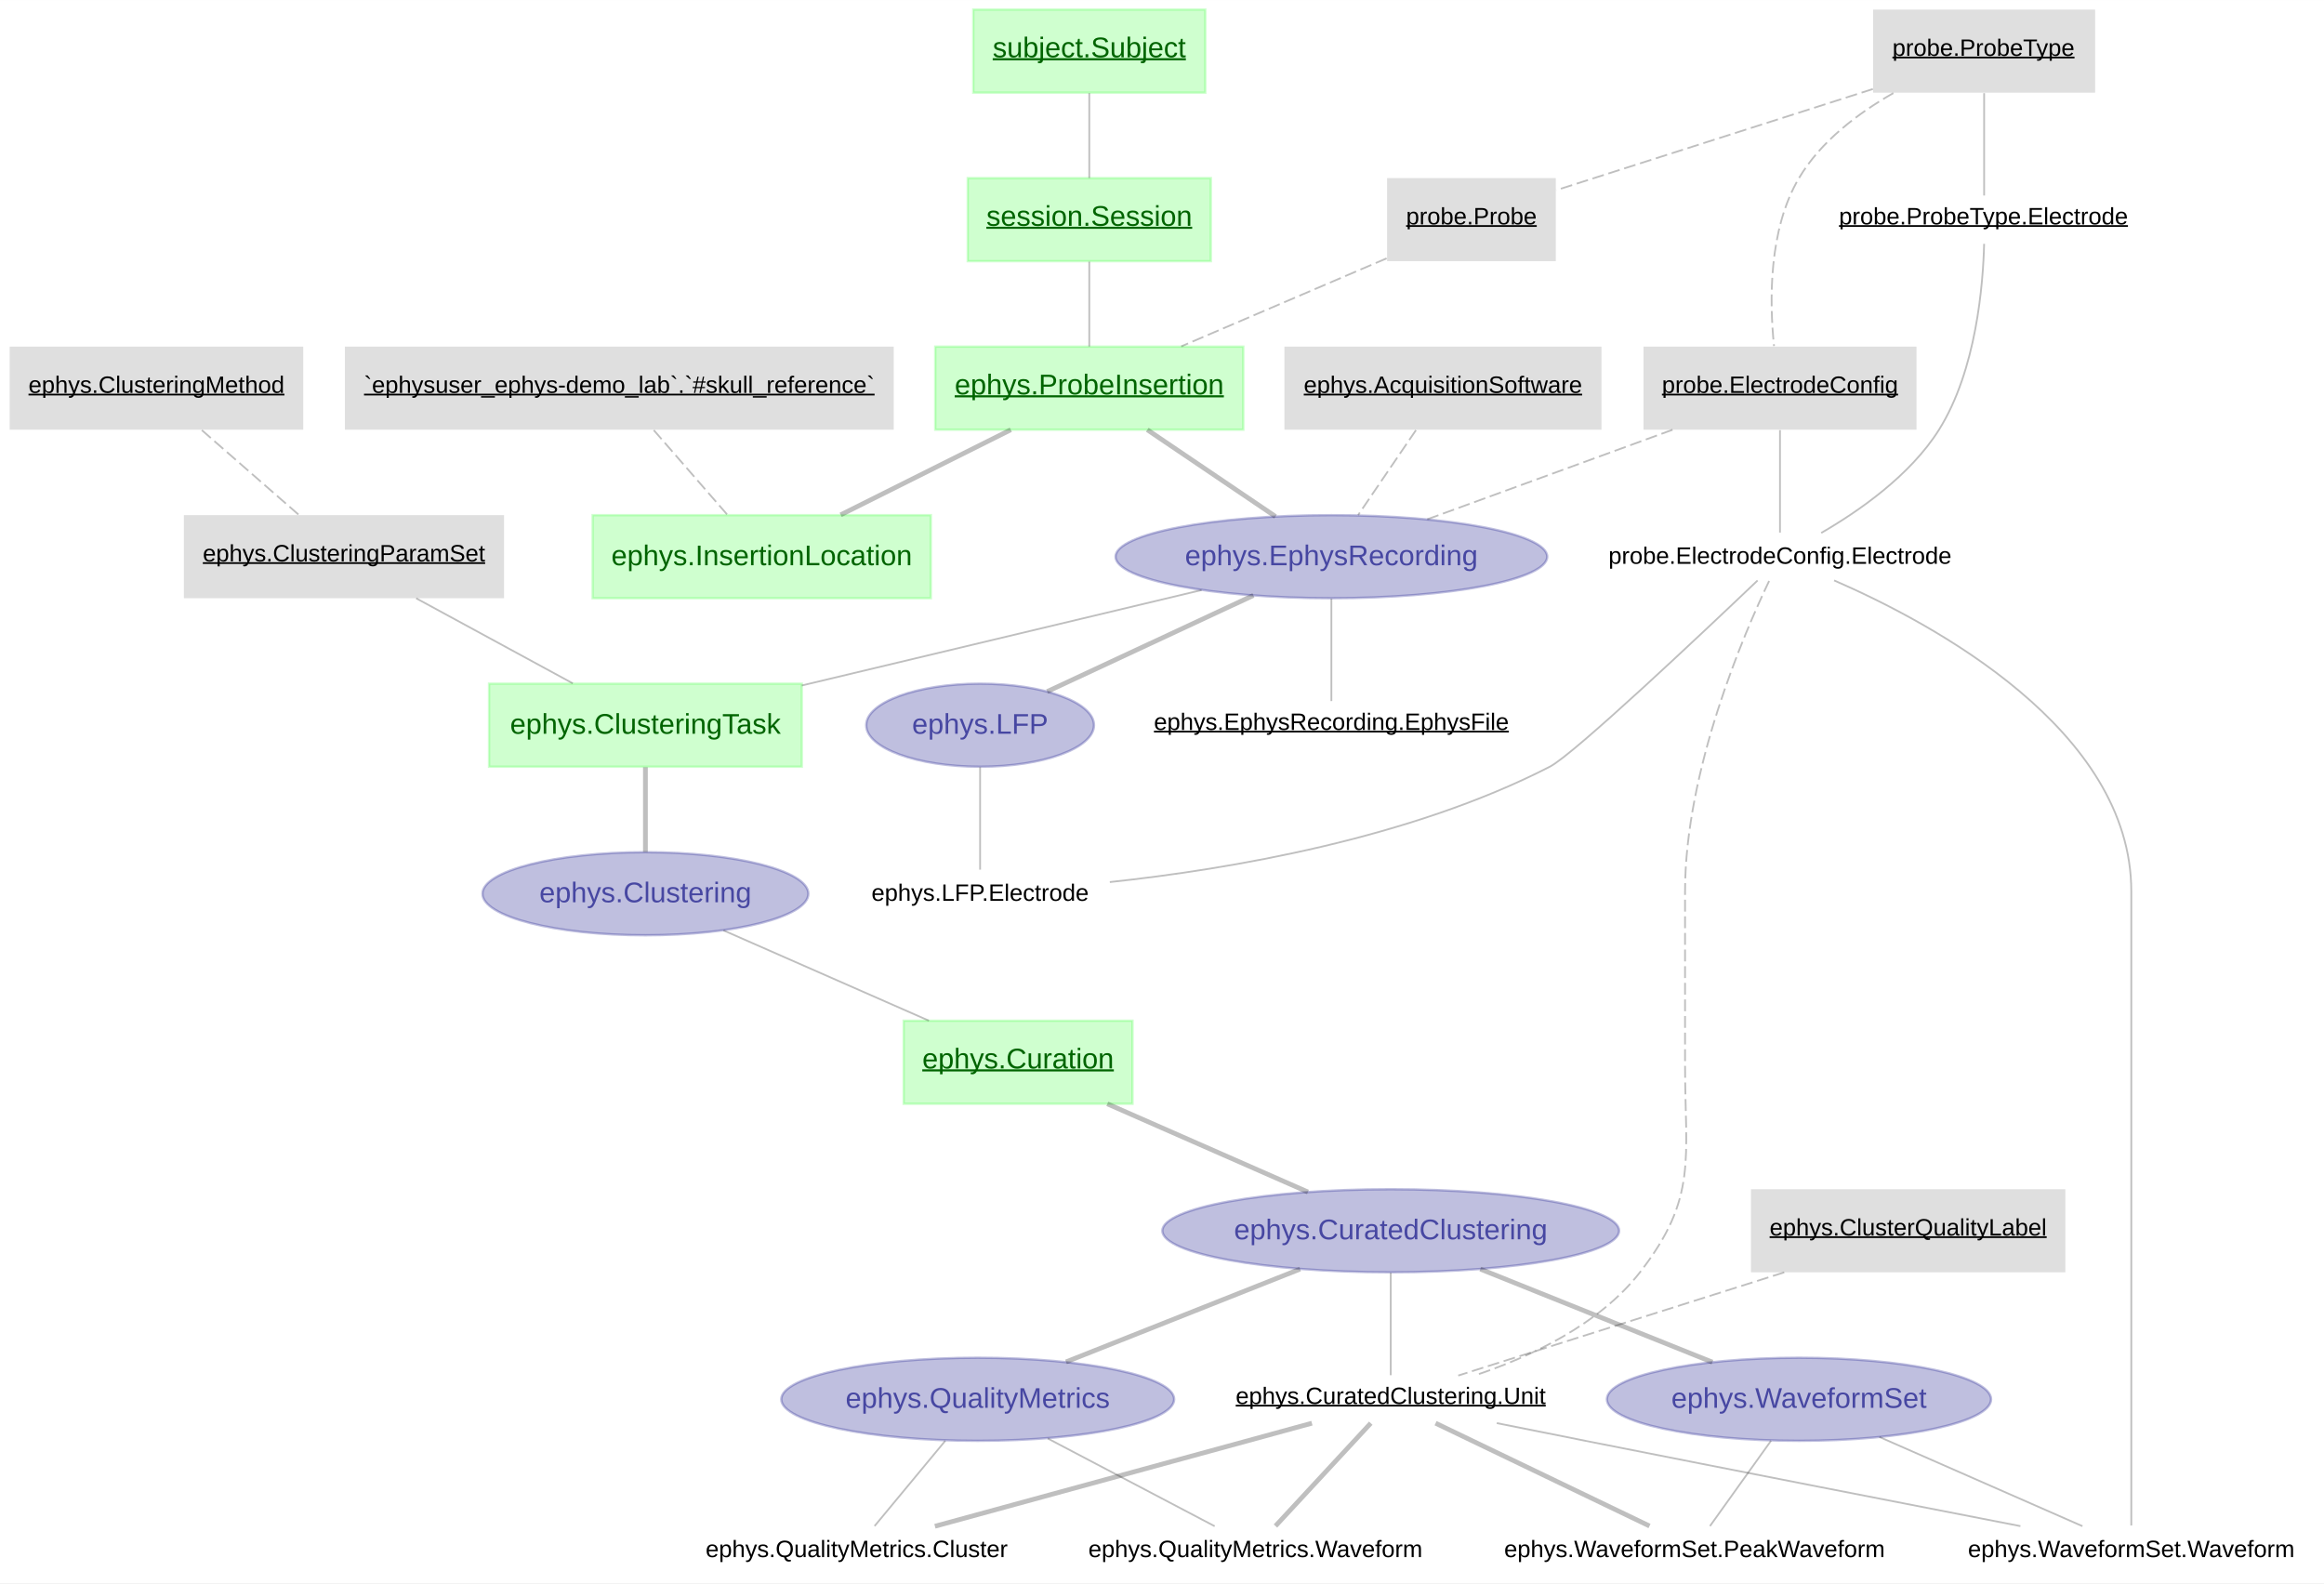
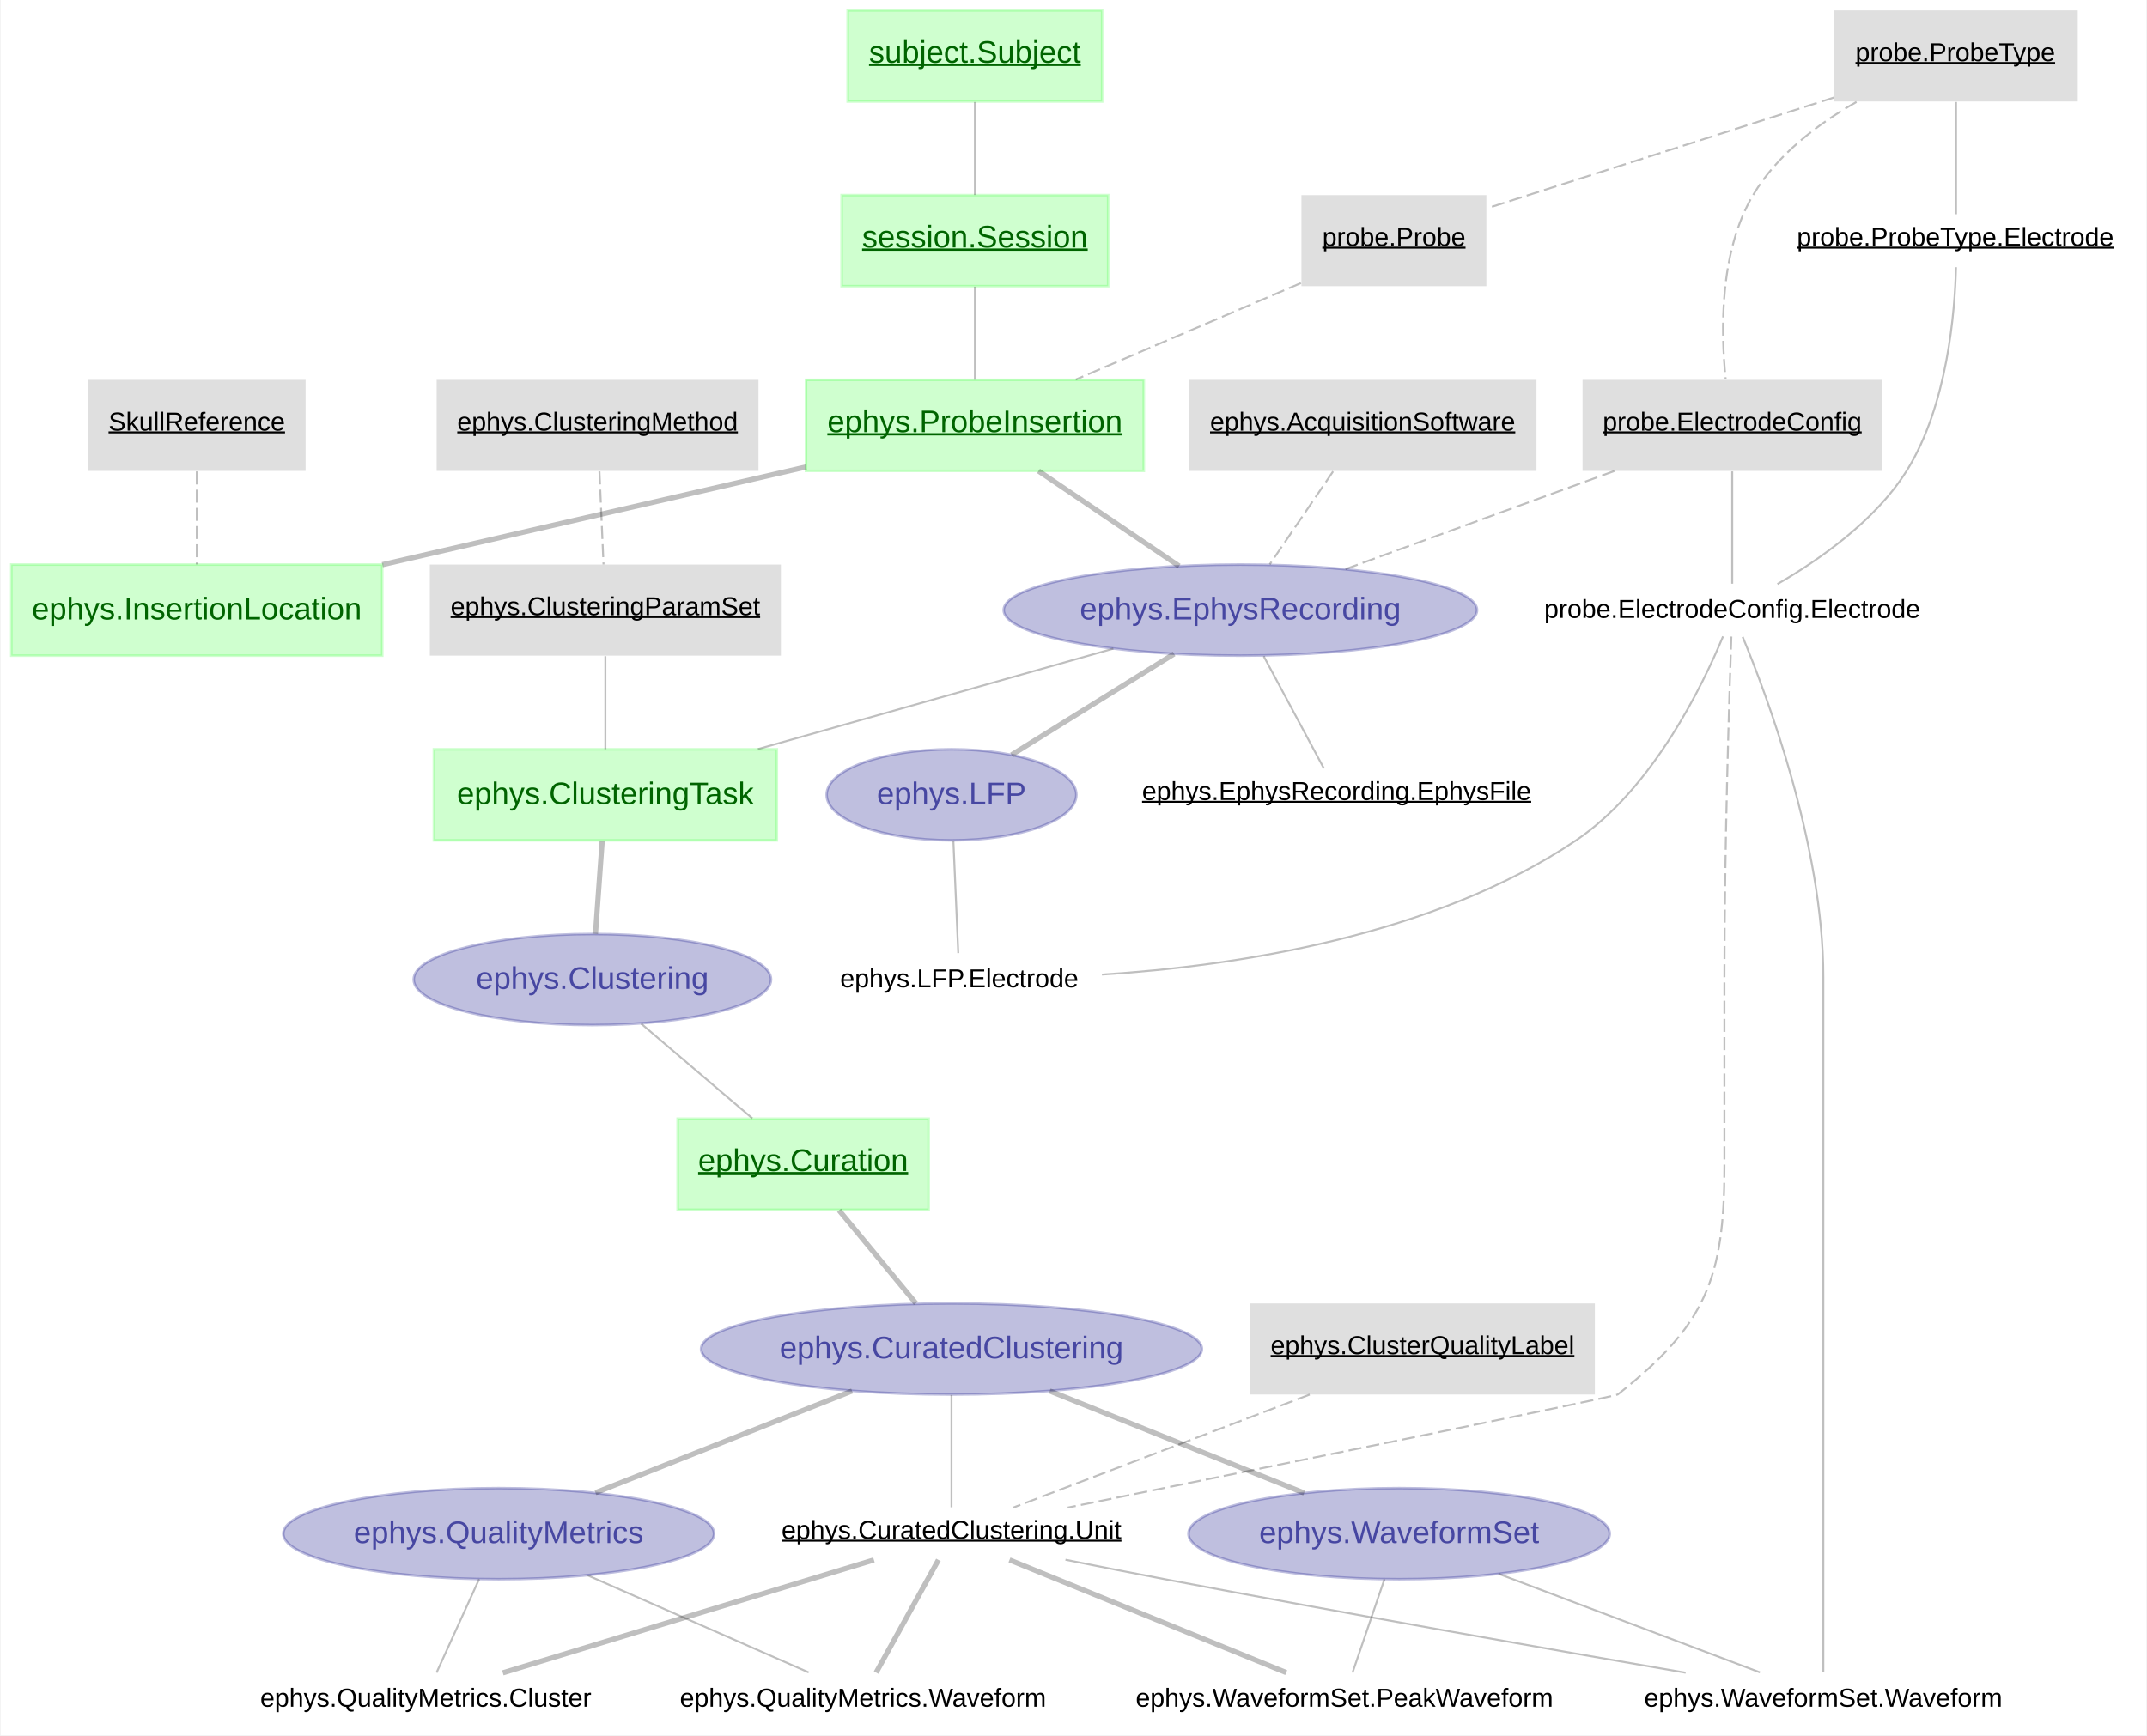
- <svg xmlns="http://www.w3.org/2000/svg" xmlns:xlink="http://www.w3.org/1999/xlink" width="979pt" height="667pt" viewBox="0.00 0.00 979.11 667.00">
+ <svg xmlns="http://www.w3.org/2000/svg" xmlns:xlink="http://www.w3.org/1999/xlink" width="825pt" height="667pt" viewBox="0.00 0.00 824.52 667.00">
  <g id="graph0" class="graph" transform="scale(1 1) rotate(0) translate(4 663)">
-     <polygon fill="white" stroke="transparent" points="-4,4 -4,-663 975.11,-663 975.11,4 -4,4" />
+     <polygon fill="white" stroke="transparent" points="-4,4 -4,-663 820.52,-663 820.52,4 -4,4" />
    <g id="node1" class="node">
-       <polygon fill="#000000" fill-opacity="0.125" stroke="transparent" points="372.53,-517 141.31,-517 141.31,-482 372.53,-482 372.53,-517" />
-       <text text-anchor="start" x="149.36" y="-497.5" font-family="arial" text-decoration="underline" font-size="10.00">`ephysuser_ephys-demo_lab`.`#skull_reference`</text>
+       <g id="a_node1">
+         <a xlink:title="→ session.Session insertion_number      ------------------------------ → probe.Probe ">
+           <polygon fill="#00ff00" fill-opacity="0.188" stroke="#00ff00" stroke-opacity="0.188" points="435.28,-517 305.47,-517 305.47,-482 435.28,-482 435.28,-517" />
+           <text text-anchor="start" x="313.67" y="-496.9" font-family="arial" text-decoration="underline" font-size="12.00" fill="darkgreen">ephys.ProbeInsertion</text>
+         </a>
+       </g>
+     </g>
+     <g id="node14" class="node">
+       <g id="a_node14">
+         <a xlink:title="→ ephys.ProbeInsertion ------------------------------ → SkullReference ap_location           ml_location           depth                 theta=null            phi=null              beta=null             ">
+           <polygon fill="#00ff00" fill-opacity="0.188" stroke="#00ff00" stroke-opacity="0.188" points="142.63,-446 0.12,-446 0.12,-411 142.63,-411 142.63,-446" />
+           <text text-anchor="middle" x="71.38" y="-424.9" font-family="arial" font-size="12.00" fill="darkgreen">ephys.InsertionLocation</text>
+         </a>
+       </g>
+     </g>
+     <g id="edge1" class="edge">
+       <path fill="none" stroke="#000000" stroke-width="2" stroke-opacity="0.251" d="M305.5,-483.53C257.49,-472.45 192.13,-457.37 142.66,-445.95" />
+     </g>
+     <g id="node28" class="node">
+       <g id="a_node28">
+         <a xlink:title="→ ephys.ProbeInsertion ------------------------------ → probe.ElectrodeConfig → ephys.AcquisitionSoftware sampling_rate         recording_datetime    recording_duration    ">
+           <ellipse fill="#00007f" fill-opacity="0.251" stroke="#00007f" stroke-opacity="0.251" cx="472.38" cy="-428.5" rx="90.93" ry="17.5" />
+           <text text-anchor="middle" x="472.38" y="-424.9" font-family="arial" font-size="12.00" fill="#00007f" fill-opacity="0.627">ephys.EphysRecording</text>
+         </a>
+       </g>
+     </g>
+     <g id="edge2" class="edge">
+       <path fill="none" stroke="#000000" stroke-width="2" stroke-opacity="0.251" d="M394.81,-481.97C411.19,-470.89 432.65,-456.37 448.85,-445.42" />
+     </g>
+     <g id="node2" class="node">
+       <g id="a_node2">
+         <a xlink:title="→ ephys.CuratedClustering ">
+           <ellipse fill="#00007f" fill-opacity="0.251" stroke="#00007f" stroke-opacity="0.251" cx="187.38" cy="-73.5" rx="82.76" ry="17.5" />
+           <text text-anchor="middle" x="187.38" y="-69.9" font-family="arial" font-size="12.00" fill="#00007f" fill-opacity="0.627">ephys.QualityMetrics</text>
+         </a>
+       </g>
+     </g>
+     <g id="node17" class="node">
+       <g id="a_node17">
+         <a xlink:title="→ ephys.QualityMetrics → ephys.CuratedClustering.Unit ------------------------------ firing_rate=null      snr=null              presence_ratio=null   isi_violation=null    number_violation=null  amplitude_cutoff=null  isolation_distance=null  l_ratio=null          d_prime=null          nn_hit_rate=null      nn_miss_rate=null     silhouette_score=null  max_drift=null        cumulative_drift=null  contamination_rate=null  ">
+           <polygon fill="transparent" stroke="transparent" points="231.14,-20 87.61,-20 87.61,0 231.14,0 231.14,-20" />
+           <text text-anchor="middle" x="159.38" y="-7" font-family="arial" font-size="10.00">ephys.QualityMetrics.Cluster</text>
+         </a>
+       </g>
+     </g>
+     <g id="edge3" class="edge">
+       <path fill="none" stroke="#000000" stroke-width="0.75" stroke-opacity="0.251" d="M179.87,-56.02C174.62,-44.49 167.81,-29.53 163.51,-20.09" />
+     </g>
+     <g id="node18" class="node">
+       <g id="a_node18">
+         <a xlink:title="→ ephys.QualityMetrics → ephys.CuratedClustering.Unit ------------------------------ amplitude             duration              halfwidth=null        pt_ratio=null         repolarization_slope=null  recovery_slope=null   spread=null           velocity_above=null   velocity_below=null   ">
+           <polygon fill="transparent" stroke="transparent" points="406.02,-20 248.73,-20 248.73,0 406.02,0 406.02,-20" />
+           <text text-anchor="middle" x="327.38" y="-7" font-family="arial" font-size="10.00">ephys.QualityMetrics.Waveform</text>
+         </a>
+       </g>
+     </g>
+     <g id="edge4" class="edge">
+       <path fill="none" stroke="#000000" stroke-width="0.75" stroke-opacity="0.251" d="M221.62,-57.46C248.17,-45.79 284.11,-30.01 306.51,-20.17" />
+     </g>
+     <g id="node3" class="node">
+       <g id="a_node3">
+         <a xlink:title="electrode_config_hash  ------------------------------ → probe.ProbeType electrode_config_name  ">
+           <polygon fill="#000000" fill-opacity="0.125" stroke="transparent" points="718.88,-517 603.87,-517 603.87,-482 718.88,-482 718.88,-517" />
+           <text text-anchor="start" x="611.62" y="-497.5" font-family="arial" text-decoration="underline" font-size="10.00">probe.ElectrodeConfig</text>
+         </a>
+       </g>
+     </g>
+     <g id="node20" class="node">
+       <g id="a_node20">
+         <a xlink:title="→ probe.ElectrodeConfig → probe.ProbeType.Electrode ">
+           <polygon fill="transparent" stroke="transparent" points="741.41,-438.5 581.34,-438.5 581.34,-418.5 741.41,-418.5 741.41,-438.5" />
+           <text text-anchor="middle" x="661.38" y="-425.5" font-family="arial" font-size="10.00">probe.ElectrodeConfig.Electrode</text>
+         </a>
+       </g>
+     </g>
+     <g id="edge5" class="edge">
+       <path fill="none" stroke="#000000" stroke-width="0.75" stroke-opacity="0.251" d="M661.38,-481.8C661.38,-468.24 661.38,-449.62 661.38,-438.65" />
+     </g>
+     <g id="edge6" class="edge">
+       <path fill="none" stroke="#000000" stroke-width="0.75" stroke-dasharray="5,2" stroke-opacity="0.251" d="M616.1,-481.97C584.65,-470.49 543.11,-455.32 512.78,-444.25" />
+     </g>
+     <g id="node4" class="node">
+       <g id="a_node4">
+         <a xlink:title="acq_software          ">
+           <polygon fill="#000000" fill-opacity="0.125" stroke="transparent" points="586.16,-517 452.59,-517 452.59,-482 586.16,-482 586.16,-517" />
+           <text text-anchor="start" x="460.73" y="-497.5" font-family="arial" text-decoration="underline" font-size="10.00">ephys.AcquisitionSoftware</text>
+         </a>
+       </g>
+     </g>
+     <g id="edge7" class="edge">
+       <path fill="none" stroke="#000000" stroke-width="0.75" stroke-dasharray="5,2" stroke-opacity="0.251" d="M508,-481.8C500.61,-470.95 491.02,-456.87 483.65,-446.05" />
+     </g>
+     <g id="node5" class="node">
+       <g id="a_node5">
+         <a xlink:title="skull_reference       ">
+           <polygon fill="#000000" fill-opacity="0.125" stroke="transparent" points="113.19,-517 29.56,-517 29.56,-482 113.19,-482 113.19,-517" />
+           <text text-anchor="start" x="37.47" y="-497.5" font-family="arial" text-decoration="underline" font-size="10.00">SkullReference</text>
+         </a>
+       </g>
+     </g>
+     <g id="edge8" class="edge">
+       <path fill="none" stroke="#000000" stroke-width="0.75" stroke-dasharray="5,2" stroke-opacity="0.251" d="M71.38,-481.8C71.38,-470.95 71.38,-456.87 71.38,-446.05" />
+     </g>
+     <g id="node6" class="node">
+       <g id="a_node6">
+         <a xlink:title="paramset_idx          ------------------------------ → ephys.ClusteringMethod paramset_desc         param_set_hash        params                UNIQUE INDEX (param_set_hash) ">
+           <polygon fill="#000000" fill-opacity="0.125" stroke="transparent" points="295.82,-446 160.93,-446 160.93,-411 295.82,-411 295.82,-446" />
+           <text text-anchor="start" x="168.9" y="-426.5" font-family="arial" text-decoration="underline" font-size="10.00">ephys.ClusteringParamSet</text>
+         </a>
+       </g>
+     </g>
+     <g id="node10" class="node">
+       <g id="a_node10">
+         <a xlink:title="→ ephys.EphysRecording → ephys.ClusteringParamSet ------------------------------ clustering_output_dir=&quot;&quot;  task_mode=&quot;load&quot;      ">
+           <polygon fill="#00ff00" fill-opacity="0.188" stroke="#00ff00" stroke-opacity="0.188" points="294.26,-375 162.49,-375 162.49,-340 294.26,-340 294.26,-375" />
+           <text text-anchor="middle" x="228.38" y="-353.9" font-family="arial" font-size="12.00" fill="darkgreen">ephys.ClusteringTask</text>
+         </a>
+       </g>
+     </g>
+     <g id="edge9" class="edge">
+       <path fill="none" stroke="#000000" stroke-width="0.75" stroke-opacity="0.251" d="M228.38,-410.8C228.38,-399.95 228.38,-385.87 228.38,-375.05" />
+     </g>
+     <g id="node7" class="node">
+       <g id="a_node7">
+         <a xlink:title="→ ephys.LFP → probe.ElectrodeConfig.Electrode ------------------------------ lfp                   ">
+           <polygon fill="transparent" stroke="transparent" points="418.7,-296.5 310.05,-296.5 310.05,-276.5 418.7,-276.5 418.7,-296.5" />
+           <text text-anchor="middle" x="364.38" y="-283.5" font-family="arial" font-size="10.00">ephys.LFP.Electrode</text>
+         </a>
+       </g>
+     </g>
+     <g id="node8" class="node">
+       <g id="a_node8">
+         <a xlink:title="cluster_quality_label  ------------------------------ cluster_quality_description  ">
+           <polygon fill="#000000" fill-opacity="0.125" stroke="transparent" points="608.6,-162 476.15,-162 476.15,-127 608.6,-127 608.6,-162" />
+           <text text-anchor="start" x="484.01" y="-142.5" font-family="arial" text-decoration="underline" font-size="10.00">ephys.ClusterQualityLabel</text>
+         </a>
+       </g>
+     </g>
+     <g id="node27" class="node">
+       <g id="a_node27">
+         <a xlink:title="→ ephys.CuratedClustering unit                  ------------------------------ → probe.ElectrodeConfig.Electrode → ephys.ClusterQualityLabel spike_count           spike_times           spike_sites           spike_depths=null     ">
+           <polygon fill="transparent" stroke="transparent" points="434.5,-83.5 288.25,-83.5 288.25,-63.5 434.5,-63.5 434.5,-83.5" />
+           <text text-anchor="start" x="296.06" y="-71.5" font-family="arial" text-decoration="underline" font-size="10.00">ephys.CuratedClustering.Unit</text>
+         </a>
+       </g>
+     </g>
+     <g id="edge10" class="edge">
+       <path fill="none" stroke="#000000" stroke-width="0.75" stroke-dasharray="5,2" stroke-opacity="0.251" d="M499.02,-126.97C463.25,-113.34 413.85,-94.51 384.99,-83.5" />
+     </g>
+     <g id="node9" class="node">
+       <g id="a_node9">
+         <a xlink:title="→ ephys.WaveformSet → ephys.CuratedClustering.Unit → probe.ElectrodeConfig.Electrode ------------------------------ waveform_mean         waveforms=null        ">
+           <polygon fill="transparent" stroke="transparent" points="773.75,-20 619,-20 619,0 773.75,0 773.75,-20" />
+           <text text-anchor="middle" x="696.38" y="-7" font-family="arial" font-size="10.00">ephys.WaveformSet.Waveform</text>
+         </a>
+       </g>
+     </g>
+     <g id="node12" class="node">
+       <g id="a_node12">
+         <a xlink:title="→ ephys.ClusteringTask ------------------------------ clustering_time       package_version=&quot;&quot;    ">
+           <ellipse fill="#00007f" fill-opacity="0.251" stroke="#00007f" stroke-opacity="0.251" cx="223.38" cy="-286.5" rx="68.65" ry="17.5" />
+           <text text-anchor="middle" x="223.38" y="-282.9" font-family="arial" font-size="12.00" fill="#00007f" fill-opacity="0.627">ephys.Clustering</text>
+         </a>
+       </g>
+     </g>
+     <g id="edge11" class="edge">
+       <path fill="none" stroke="#000000" stroke-width="2" stroke-opacity="0.251" d="M227.16,-339.8C226.38,-328.95 225.36,-314.87 224.57,-304.05" />
+     </g>
+     <g id="node11" class="node">
+       <g id="a_node11">
+         <a xlink:title="probe_type            ">
+           <polygon fill="#000000" fill-opacity="0.125" stroke="transparent" points="794.15,-659 700.6,-659 700.6,-624 794.15,-624 794.15,-659" />
+           <text text-anchor="start" x="708.74" y="-639.5" font-family="arial" text-decoration="underline" font-size="10.00">probe.ProbeType</text>
+         </a>
+       </g>
+     </g>
+     <g id="edge12" class="edge">
+       <path fill="none" stroke="#000000" stroke-width="0.75" stroke-dasharray="5,2" stroke-opacity="0.251" d="M709.13,-623.82C694.21,-615.31 678.53,-603.45 669.38,-588 656.47,-566.21 656.94,-535.89 658.86,-517.26" />
+     </g>
+     <g id="node15" class="node">
+       <g id="a_node15">
+         <a xlink:title="probe                 ------------------------------ → probe.ProbeType probe_comment=&quot;&quot;      ">
+           <polygon fill="#000000" fill-opacity="0.125" stroke="transparent" points="566.91,-588 495.84,-588 495.84,-553 566.91,-553 566.91,-588" />
+           <text text-anchor="start" x="503.86" y="-568.5" font-family="arial" text-decoration="underline" font-size="10.00">probe.Probe</text>
+         </a>
+       </g>
+     </g>
+     <g id="edge13" class="edge">
+       <path fill="none" stroke="#000000" stroke-width="0.75" stroke-dasharray="5,2" stroke-opacity="0.251" d="M700.51,-625.53C660.43,-612.73 603.61,-594.57 567.12,-582.92" />
+     </g>
+     <g id="node29" class="node">
+       <g id="a_node29">
+         <a xlink:title="→ probe.ProbeType electrode             ------------------------------ shank                 shank_col             shank_row             x_coord=null          y_coord=null          ">
+           <polygon fill="transparent" stroke="transparent" points="816.67,-580.5 678.08,-580.5 678.08,-560.5 816.67,-560.5 816.67,-580.5" />
+           <text text-anchor="start" x="686.23" y="-568.5" font-family="arial" text-decoration="underline" font-size="10.00">probe.ProbeType.Electrode</text>
+         </a>
+       </g>
+     </g>
+     <g id="edge14" class="edge">
+       <path fill="none" stroke="#000000" stroke-width="0.75" stroke-opacity="0.251" d="M747.38,-623.8C747.38,-610.24 747.38,-591.62 747.38,-580.65" />
    </g>
    <g id="node21" class="node">
      <g id="a_node21">
-         <a xlink:title="→ ephys.ProbeInsertion ------------------------------ → `ephysuser_ephys-demo_lab`.`#skull_reference` ap_location           ml_location           depth                 theta=null            phi=null              beta=null             ">
-           <polygon fill="#00ff00" fill-opacity="0.188" stroke="#00ff00" stroke-opacity="0.188" points="388.17,-446 245.67,-446 245.67,-411 388.17,-411 388.17,-446" />
-           <text text-anchor="middle" x="316.92" y="-424.9" font-family="arial" font-size="12.00" fill="darkgreen">ephys.InsertionLocation</text>
-         </a>
-       </g>
-     </g>
-     <g id="edge1" class="edge">
-       <path fill="none" stroke="#000000" stroke-width="0.75" stroke-dasharray="5,2" stroke-opacity="0.251" d="M271.44,-481.8C280.88,-470.95 293.12,-456.87 302.53,-446.05" />
-     </g>
-     <g id="node2" class="node">
-       <g id="a_node2">
-         <a xlink:title="→ ephys.WaveformSet → ephys.CuratedClustering.Unit → probe.ElectrodeConfig.Electrode ------------------------------ waveform_mean         waveforms=null        ">
-           <polygon fill="transparent" stroke="transparent" points="971.29,-20 816.54,-20 816.54,0 971.29,0 971.29,-20" />
-           <text text-anchor="middle" x="893.92" y="-7" font-family="arial" font-size="10.00">ephys.WaveformSet.Waveform</text>
-         </a>
-       </g>
-     </g>
-     <g id="node3" class="node">
-       <g id="a_node3">
-         <a xlink:title="subject               ------------------------------ subject_nickname=&quot;&quot;   sex                   subject_birth_date    subject_description=&quot;&quot;  ">
-           <polygon fill="#00ff00" fill-opacity="0.188" stroke="#00ff00" stroke-opacity="0.188" points="503.8,-659 406.04,-659 406.04,-624 503.8,-624 503.8,-659" />
-           <text text-anchor="start" x="414.23" y="-638.9" font-family="arial" text-decoration="underline" font-size="12.00" fill="darkgreen">subject.Subject</text>
-         </a>
-       </g>
+         <a xlink:title="→ ephys.Clustering curation_id           ------------------------------ curation_time         curation_output_dir   quality_control       manual_curation       curation_note=&quot;&quot;      ">
+           <polygon fill="#00ff00" fill-opacity="0.188" stroke="#00ff00" stroke-opacity="0.188" points="352.59,-233 256.16,-233 256.16,-198 352.59,-198 352.59,-233" />
+           <text text-anchor="start" x="264.02" y="-212.9" font-family="arial" text-decoration="underline" font-size="12.00" fill="darkgreen">ephys.Curation</text>
+         </a>
+       </g>
+     </g>
+     <g id="edge15" class="edge">
+       <path fill="none" stroke="#000000" stroke-width="0.75" stroke-opacity="0.251" d="M242.16,-269.5C254.97,-258.59 271.88,-244.18 284.84,-233.14" />
+     </g>
+     <g id="node13" class="node">
+       <g id="a_node13">
+         <a xlink:title="→ ephys.EphysRecording ------------------------------ lfp_sampling_rate     lfp_time_stamps       lfp_mean              ">
+           <ellipse fill="#00007f" fill-opacity="0.251" stroke="#00007f" stroke-opacity="0.251" cx="361.38" cy="-357.5" rx="47.98" ry="17.5" />
+           <text text-anchor="middle" x="361.38" y="-353.9" font-family="arial" font-size="12.00" fill="#00007f" fill-opacity="0.627">ephys.LFP</text>
+         </a>
+       </g>
+     </g>
+     <g id="edge16" class="edge">
+       <path fill="none" stroke="#000000" stroke-width="0.75" stroke-opacity="0.251" d="M362.1,-339.8C362.69,-326.24 363.5,-307.62 363.98,-296.65" />
+     </g>
+     <g id="edge17" class="edge">
+       <path fill="none" stroke="#000000" stroke-width="0.75" stroke-dasharray="5,2" stroke-opacity="0.251" d="M495.64,-554.19C469.98,-543.19 435.42,-528.38 409.1,-517.1" />
+     </g>
+     <g id="node16" class="node">
+       <g id="a_node16">
+         <a xlink:title="→ ephys.Curation ">
+           <ellipse fill="#00007f" fill-opacity="0.251" stroke="#00007f" stroke-opacity="0.251" cx="361.38" cy="-144.5" rx="96.21" ry="17.5" />
+           <text text-anchor="middle" x="361.38" y="-140.9" font-family="arial" font-size="12.00" fill="#00007f" fill-opacity="0.627">ephys.CuratedClustering</text>
+         </a>
+       </g>
+     </g>
+     <g id="edge18" class="edge">
+       <path fill="none" stroke="#000000" stroke-width="2" stroke-opacity="0.251" d="M323.19,-128.36C293.88,-116.73 253.64,-100.78 224.57,-89.25" />
+     </g>
+     <g id="node26" class="node">
+       <g id="a_node26">
+         <a xlink:title="→ ephys.CuratedClustering ">
+           <ellipse fill="#00007f" fill-opacity="0.251" stroke="#00007f" stroke-opacity="0.251" cx="533.38" cy="-73.5" rx="80.93" ry="17.5" />
+           <text text-anchor="middle" x="533.38" y="-69.9" font-family="arial" font-size="12.00" fill="#00007f" fill-opacity="0.627">ephys.WaveformSet</text>
+         </a>
+       </g>
+     </g>
+     <g id="edge19" class="edge">
+       <path fill="none" stroke="#000000" stroke-width="2" stroke-opacity="0.251" d="M399.12,-128.36C428.19,-116.69 468.15,-100.67 496.9,-89.13" />
+     </g>
+     <g id="edge20" class="edge">
+       <path fill="none" stroke="#000000" stroke-width="0.75" stroke-opacity="0.251" d="M361.38,-126.8C361.38,-113.24 361.38,-94.62 361.38,-83.65" />
    </g>
    <g id="node19" class="node">
      <g id="a_node19">
+         <a xlink:title="subject               ------------------------------ subject_nickname=&quot;&quot;   sex                   subject_birth_date    subject_description=&quot;&quot;  ">
+           <polygon fill="#00ff00" fill-opacity="0.188" stroke="#00ff00" stroke-opacity="0.188" points="419.26,-659 321.49,-659 321.49,-624 419.26,-624 419.26,-659" />
+           <text text-anchor="start" x="329.68" y="-638.9" font-family="arial" text-decoration="underline" font-size="12.00" fill="darkgreen">subject.Subject</text>
+         </a>
+       </g>
+     </g>
+     <g id="node24" class="node">
+       <g id="a_node24">
        <a xlink:title="→ subject.Subject session_datetime      ">
-           <polygon fill="#00ff00" fill-opacity="0.188" stroke="#00ff00" stroke-opacity="0.188" points="506.13,-588 403.71,-588 403.71,-553 506.13,-553 506.13,-588" />
-           <text text-anchor="start" x="411.56" y="-567.9" font-family="arial" text-decoration="underline" font-size="12.00" fill="darkgreen">session.Session</text>
-         </a>
-       </g>
-     </g>
-     <g id="edge2" class="edge">
-       <path fill="none" stroke="#000000" stroke-width="0.75" stroke-opacity="0.251" d="M454.92,-623.8C454.92,-612.95 454.92,-598.87 454.92,-588.05" />
-     </g>
-     <g id="node4" class="node">
-       <g id="a_node4">
-         <a xlink:title="→ probe.ElectrodeConfig → probe.ProbeType.Electrode ">
-           <polygon fill="transparent" stroke="transparent" points="825.95,-438.5 665.89,-438.5 665.89,-418.5 825.95,-418.5 825.95,-438.5" />
-           <text text-anchor="middle" x="745.92" y="-425.5" font-family="arial" font-size="10.00">probe.ElectrodeConfig.Electrode</text>
-         </a>
-       </g>
-     </g>
-     <g id="edge3" class="edge">
-       <path fill="none" stroke="#000000" stroke-width="0.75" stroke-opacity="0.251" d="M768.72,-418.5C810.23,-400.44 893.92,-355.59 893.92,-287.5 893.92,-287.5 893.92,-287.5 893.92,-143.5 893.92,-97.26 893.92,-41.95 893.92,-20.32" />
-     </g>
-     <g id="node9" class="node">
-       <g id="a_node9">
-         <a xlink:title="→ ephys.CuratedClustering unit                  ------------------------------ → probe.ElectrodeConfig.Electrode → ephys.ClusterQualityLabel spike_count           spike_times           spike_sites           spike_depths=null     ">
-           <polygon fill="transparent" stroke="transparent" points="655.04,-83.5 508.8,-83.5 508.8,-63.5 655.04,-63.5 655.04,-83.5" />
-           <text text-anchor="start" x="516.61" y="-71.5" font-family="arial" text-decoration="underline" font-size="10.00">ephys.CuratedClustering.Unit</text>
-         </a>
-       </g>
-     </g>
-     <g id="edge4" class="edge">
-       <path fill="none" stroke="#000000" stroke-width="0.75" stroke-dasharray="5,2" stroke-opacity="0.251" d="M741.33,-418.26C730.82,-396.21 705.92,-338.56 705.92,-287.5 705.92,-287.5 705.92,-287.5 705.92,-214.5 705.92,-174.7 711.33,-158.43 686.92,-127 669.66,-104.79 640.5,-91.27 617.28,-83.52" />
+           <polygon fill="#00ff00" fill-opacity="0.188" stroke="#00ff00" stroke-opacity="0.188" points="421.59,-588 319.16,-588 319.16,-553 421.59,-553 421.59,-588" />
+           <text text-anchor="start" x="327.02" y="-567.9" font-family="arial" text-decoration="underline" font-size="12.00" fill="darkgreen">session.Session</text>
+         </a>
+       </g>
+     </g>
+     <g id="edge21" class="edge">
+       <path fill="none" stroke="#000000" stroke-width="0.75" stroke-opacity="0.251" d="M370.38,-623.8C370.38,-612.95 370.38,-598.87 370.38,-588.05" />
+     </g>
+     <g id="edge22" class="edge">
+       <path fill="none" stroke="#000000" stroke-width="0.75" stroke-opacity="0.251" d="M657.85,-418.39C650.37,-400.35 631.14,-360.1 601.38,-340 546.71,-303.09 470.31,-291.69 419.18,-288.4" />
+     </g>
+     <g id="edge23" class="edge">
+       <path fill="none" stroke="#000000" stroke-width="0.75" stroke-opacity="0.251" d="M665.39,-418.2C674.58,-396.02 696.38,-338.11 696.38,-287.5 696.38,-287.5 696.38,-287.5 696.38,-143.5 696.38,-97.26 696.38,-41.95 696.38,-20.32" />
+     </g>
+     <g id="edge24" class="edge">
+       <path fill="none" stroke="#000000" stroke-width="0.75" stroke-dasharray="5,2" stroke-opacity="0.251" d="M661.04,-418.33C660.26,-395.97 658.38,-336.85 658.38,-287.5 658.38,-287.5 658.38,-287.5 658.38,-214.5 658.38,-171.55 651.11,-153.58 617.38,-127 616.33,-126.18 479.12,-98.32 406.04,-83.53" />
+     </g>
+     <g id="edge25" class="edge">
+       <path fill="none" stroke="#000000" stroke-width="2" stroke-opacity="0.251" d="M318.17,-197.8C327.13,-186.95 338.77,-172.87 347.7,-162.05" />
+     </g>
+     <g id="node22" class="node">
+       <g id="a_node22">
+         <a xlink:title="clustering_method     ------------------------------ clustering_method_desc  ">
+           <polygon fill="#000000" fill-opacity="0.125" stroke="transparent" points="287.21,-517 163.54,-517 163.54,-482 287.21,-482 287.21,-517" />
+           <text text-anchor="start" x="171.46" y="-497.5" font-family="arial" text-decoration="underline" font-size="10.00">ephys.ClusteringMethod</text>
+         </a>
+       </g>
+     </g>
+     <g id="edge26" class="edge">
+       <path fill="none" stroke="#000000" stroke-width="0.75" stroke-dasharray="5,2" stroke-opacity="0.251" d="M226.1,-481.8C226.57,-470.95 227.19,-456.87 227.66,-446.05" />
+     </g>
+     <g id="node23" class="node">
+       <g id="a_node23">
+         <a xlink:title="→ ephys.WaveformSet → ephys.CuratedClustering.Unit ------------------------------ peak_electrode_waveform  ">
+           <polygon fill="transparent" stroke="transparent" points="601.04,-20 423.71,-20 423.71,0 601.04,0 601.04,-20" />
+           <text text-anchor="middle" x="512.38" y="-7" font-family="arial" font-size="10.00">ephys.WaveformSet.PeakWaveform</text>
+         </a>
+       </g>
+     </g>
+     <g id="edge27" class="edge">
+       <path fill="none" stroke="#000000" stroke-width="0.75" stroke-opacity="0.251" d="M370.38,-552.8C370.38,-541.95 370.38,-527.87 370.38,-517.05" />
    </g>
    <g id="node25" class="node">
      <g id="a_node25">
-         <a xlink:title="→ ephys.LFP → probe.ElectrodeConfig.Electrode ------------------------------ lfp                   ">
-           <polygon fill="transparent" stroke="transparent" points="463.25,-296.5 354.59,-296.5 354.59,-276.5 463.25,-276.5 463.25,-296.5" />
-           <text text-anchor="middle" x="408.92" y="-283.5" font-family="arial" font-size="10.00">ephys.LFP.Electrode</text>
-         </a>
-       </g>
-     </g>
-     <g id="edge5" class="edge">
-       <path fill="none" stroke="#000000" stroke-width="0.75" stroke-opacity="0.251" d="M736.48,-418.48C714.15,-397.2 659.16,-345.26 648.92,-340 589.93,-309.69 514.05,-296.83 463.57,-291.41" />
-     </g>
-     <g id="node5" class="node">
-       <g id="a_node5">
-         <a xlink:title="probe                 ------------------------------ → probe.ProbeType probe_comment=&quot;&quot;      ">
-           <polygon fill="#000000" fill-opacity="0.125" stroke="transparent" points="651.46,-588 580.38,-588 580.38,-553 651.46,-553 651.46,-588" />
-           <text text-anchor="start" x="588.4" y="-568.5" font-family="arial" text-decoration="underline" font-size="10.00">probe.Probe</text>
-         </a>
-       </g>
-     </g>
-     <g id="node14" class="node">
-       <g id="a_node14">
-         <a xlink:title="→ session.Session insertion_number      ------------------------------ → probe.Probe ">
-           <polygon fill="#00ff00" fill-opacity="0.188" stroke="#00ff00" stroke-opacity="0.188" points="519.82,-517 390.02,-517 390.02,-482 519.82,-482 519.82,-517" />
-           <text text-anchor="start" x="398.22" y="-496.9" font-family="arial" text-decoration="underline" font-size="12.00" fill="darkgreen">ephys.ProbeInsertion</text>
-         </a>
-       </g>
-     </g>
-     <g id="edge6" class="edge">
-       <path fill="none" stroke="#000000" stroke-width="0.75" stroke-dasharray="5,2" stroke-opacity="0.251" d="M580.19,-554.19C554.53,-543.19 519.97,-528.38 493.65,-517.1" />
-     </g>
-     <g id="node6" class="node">
-       <g id="a_node6">
-         <a xlink:title="→ ephys.CuratedClustering ">
-           <ellipse fill="#00007f" fill-opacity="0.251" stroke="#00007f" stroke-opacity="0.251" cx="753.92" cy="-73.5" rx="80.93" ry="17.5" />
-           <text text-anchor="middle" x="753.92" y="-69.9" font-family="arial" font-size="12.00" fill="#00007f" fill-opacity="0.627">ephys.WaveformSet</text>
-         </a>
-       </g>
-     </g>
-     <g id="edge7" class="edge">
-       <path fill="none" stroke="#000000" stroke-width="0.75" stroke-opacity="0.251" d="M787.81,-57.61C814.51,-45.88 850.87,-29.91 873.35,-20.04" />
-     </g>
-     <g id="node26" class="node">
-       <g id="a_node26">
-         <a xlink:title="→ ephys.WaveformSet → ephys.CuratedClustering.Unit ------------------------------ peak_electrode_waveform  ">
-           <polygon fill="transparent" stroke="transparent" points="798.59,-20 621.25,-20 621.25,0 798.59,0 798.59,-20" />
-           <text text-anchor="middle" x="709.92" y="-7" font-family="arial" font-size="10.00">ephys.WaveformSet.PeakWaveform</text>
-         </a>
-       </g>
-     </g>
-     <g id="edge8" class="edge">
-       <path fill="none" stroke="#000000" stroke-width="0.75" stroke-opacity="0.251" d="M742.13,-56.02C733.88,-44.49 723.17,-29.53 716.42,-20.09" />
-     </g>
-     <g id="node7" class="node">
-       <g id="a_node7">
-         <a xlink:title="→ ephys.QualityMetrics → ephys.CuratedClustering.Unit ------------------------------ firing_rate=null      snr=null              presence_ratio=null   isi_violation=null    number_violation=null  amplitude_cutoff=null  isolation_distance=null  l_ratio=null          d_prime=null          nn_hit_rate=null      nn_miss_rate=null     silhouette_score=null  max_drift=null        cumulative_drift=null  contamination_rate=null  ">
-           <polygon fill="transparent" stroke="transparent" points="428.68,-20 285.16,-20 285.16,0 428.68,0 428.68,-20" />
-           <text text-anchor="middle" x="356.92" y="-7" font-family="arial" font-size="10.00">ephys.QualityMetrics.Cluster</text>
-         </a>
-       </g>
-     </g>
-     <g id="node8" class="node">
-       <g id="a_node8">
-         <a xlink:title="acq_software          ">
-           <polygon fill="#000000" fill-opacity="0.125" stroke="transparent" points="670.7,-517 537.13,-517 537.13,-482 670.7,-482 670.7,-517" />
-           <text text-anchor="start" x="545.28" y="-497.5" font-family="arial" text-decoration="underline" font-size="10.00">ephys.AcquisitionSoftware</text>
-         </a>
-       </g>
-     </g>
-     <g id="node10" class="node">
-       <g id="a_node10">
-         <a xlink:title="→ ephys.ProbeInsertion ------------------------------ → probe.ElectrodeConfig → ephys.AcquisitionSoftware sampling_rate         recording_datetime    recording_duration    ">
-           <ellipse fill="#00007f" fill-opacity="0.251" stroke="#00007f" stroke-opacity="0.251" cx="556.92" cy="-428.5" rx="90.93" ry="17.5" />
-           <text text-anchor="middle" x="556.92" y="-424.9" font-family="arial" font-size="12.00" fill="#00007f" fill-opacity="0.627">ephys.EphysRecording</text>
-         </a>
-       </g>
-     </g>
-     <g id="edge9" class="edge">
-       <path fill="none" stroke="#000000" stroke-width="0.75" stroke-dasharray="5,2" stroke-opacity="0.251" d="M592.54,-481.8C585.15,-470.95 575.56,-456.87 568.19,-446.05" />
-     </g>
-     <g id="edge10" class="edge">
-       <path fill="none" stroke="#000000" stroke-width="0.75" stroke-opacity="0.251" d="M626.6,-63.46C638.7,-61.03 651.81,-58.4 663.92,-56 727.37,-43.41 800.73,-29.1 847.21,-20.06" />
-     </g>
-     <g id="edge11" class="edge">
-       <path fill="none" stroke="#000000" stroke-width="2" stroke-opacity="0.251" d="M548.72,-63.43C506.06,-51.76 432.44,-31.64 389.89,-20.01" />
-     </g>
-     <g id="node15" class="node">
-       <g id="a_node15">
-         <a xlink:title="→ ephys.QualityMetrics → ephys.CuratedClustering.Unit ------------------------------ amplitude             duration              halfwidth=null        pt_ratio=null         repolarization_slope=null  recovery_slope=null   spread=null           velocity_above=null   velocity_below=null   ">
-           <polygon fill="transparent" stroke="transparent" points="603.57,-20 446.27,-20 446.27,0 603.57,0 603.57,-20" />
-           <text text-anchor="middle" x="524.92" y="-7" font-family="arial" font-size="10.00">ephys.QualityMetrics.Waveform</text>
-         </a>
-       </g>
-     </g>
-     <g id="edge12" class="edge">
-       <path fill="none" stroke="#000000" stroke-width="2" stroke-opacity="0.251" d="M573.51,-63.43C562.73,-51.8 544.16,-31.76 533.36,-20.11" />
-     </g>
-     <g id="edge13" class="edge">
-       <path fill="none" stroke="#000000" stroke-width="2" stroke-opacity="0.251" d="M600.81,-63.43C625.01,-51.8 666.72,-31.76 690.95,-20.11" />
-     </g>
-     <g id="node13" class="node">
-       <g id="a_node13">
        <a xlink:title="→ ephys.EphysRecording file_path             ">
-           <polygon fill="transparent" stroke="transparent" points="639.44,-367.5 474.4,-367.5 474.4,-347.5 639.44,-347.5 639.44,-367.5" />
-           <text text-anchor="start" x="482.16" y="-355.5" font-family="arial" text-decoration="underline" font-size="10.00">ephys.EphysRecording.EphysFile</text>
-         </a>
-       </g>
-     </g>
-     <g id="edge14" class="edge">
-       <path fill="none" stroke="#000000" stroke-width="0.75" stroke-opacity="0.251" d="M556.92,-410.8C556.92,-397.24 556.92,-378.62 556.92,-367.65" />
-     </g>
-     <g id="node28" class="node">
-       <g id="a_node28">
-         <a xlink:title="→ ephys.EphysRecording → ephys.ClusteringParamSet ------------------------------ clustering_output_dir=&quot;&quot;  task_mode=&quot;load&quot;      ">
-           <polygon fill="#00ff00" fill-opacity="0.188" stroke="#00ff00" stroke-opacity="0.188" points="333.8,-375 202.04,-375 202.04,-340 333.8,-340 333.8,-375" />
-           <text text-anchor="middle" x="267.92" y="-353.9" font-family="arial" font-size="12.00" fill="darkgreen">ephys.ClusteringTask</text>
-         </a>
-       </g>
-     </g>
-     <g id="edge15" class="edge">
-       <path fill="none" stroke="#000000" stroke-width="0.75" stroke-opacity="0.251" d="M502.22,-414.44C454.36,-403.01 384.71,-386.38 333.79,-374.23" />
-     </g>
-     <g id="node29" class="node">
-       <g id="a_node29">
-         <a xlink:title="→ ephys.EphysRecording ------------------------------ lfp_sampling_rate     lfp_time_stamps       lfp_mean              ">
-           <ellipse fill="#00007f" fill-opacity="0.251" stroke="#00007f" stroke-opacity="0.251" cx="408.92" cy="-357.5" rx="47.98" ry="17.5" />
-           <text text-anchor="middle" x="408.92" y="-353.9" font-family="arial" font-size="12.00" fill="#00007f" fill-opacity="0.627">ephys.LFP</text>
-         </a>
-       </g>
-     </g>
-     <g id="edge16" class="edge">
-       <path fill="none" stroke="#000000" stroke-width="2" stroke-opacity="0.251" d="M524.07,-412.19C498.01,-400.04 461.97,-383.23 437.19,-371.68" />
-     </g>
-     <g id="node11" class="node">
-       <g id="a_node11">
-         <a xlink:title="→ ephys.CuratedClustering ">
-           <ellipse fill="#00007f" fill-opacity="0.251" stroke="#00007f" stroke-opacity="0.251" cx="407.92" cy="-73.5" rx="82.76" ry="17.5" />
-           <text text-anchor="middle" x="407.92" y="-69.9" font-family="arial" font-size="12.00" fill="#00007f" fill-opacity="0.627">ephys.QualityMetrics</text>
-         </a>
-       </g>
-     </g>
-     <g id="edge17" class="edge">
-       <path fill="none" stroke="#000000" stroke-width="0.75" stroke-opacity="0.251" d="M394.25,-56.02C384.69,-44.49 372.28,-29.53 364.46,-20.09" />
-     </g>
-     <g id="edge18" class="edge">
-       <path fill="none" stroke="#000000" stroke-width="0.75" stroke-opacity="0.251" d="M437.44,-56.98C459.65,-45.31 489.3,-29.72 507.75,-20.02" />
-     </g>
-     <g id="node12" class="node">
-       <g id="a_node12">
-         <a xlink:title="paramset_idx          ------------------------------ → ephys.ClusteringMethod paramset_desc         param_set_hash        params                UNIQUE INDEX (param_set_hash) ">
-           <polygon fill="#000000" fill-opacity="0.125" stroke="transparent" points="208.36,-446 73.47,-446 73.47,-411 208.36,-411 208.36,-446" />
-           <text text-anchor="start" x="81.45" y="-426.5" font-family="arial" text-decoration="underline" font-size="10.00">ephys.ClusteringParamSet</text>
-         </a>
-       </g>
-     </g>
-     <g id="edge19" class="edge">
-       <path fill="none" stroke="#000000" stroke-width="0.75" stroke-opacity="0.251" d="M171.34,-410.97C191.3,-400.13 217.31,-386 237.31,-375.13" />
-     </g>
-     <g id="edge20" class="edge">
-       <path fill="none" stroke="#000000" stroke-width="2" stroke-opacity="0.251" d="M479.35,-481.97C495.73,-470.89 517.19,-456.37 533.39,-445.42" />
-     </g>
-     <g id="edge21" class="edge">
-       <path fill="none" stroke="#000000" stroke-width="2" stroke-opacity="0.251" d="M421.86,-481.97C400.18,-471.13 371.91,-457 350.18,-446.13" />
-     </g>
-     <g id="node16" class="node">
-       <g id="a_node16">
-         <a xlink:title="→ ephys.Clustering curation_id           ------------------------------ curation_time         curation_output_dir   quality_control       manual_curation       curation_note=&quot;&quot;      ">
-           <polygon fill="#00ff00" fill-opacity="0.188" stroke="#00ff00" stroke-opacity="0.188" points="473.13,-233 376.71,-233 376.71,-198 473.13,-198 473.13,-233" />
-           <text text-anchor="start" x="384.56" y="-212.9" font-family="arial" text-decoration="underline" font-size="12.00" fill="darkgreen">ephys.Curation</text>
-         </a>
-       </g>
-     </g>
-     <g id="node24" class="node">
-       <g id="a_node24">
-         <a xlink:title="→ ephys.Curation ">
-           <ellipse fill="#00007f" fill-opacity="0.251" stroke="#00007f" stroke-opacity="0.251" cx="581.92" cy="-144.5" rx="96.21" ry="17.5" />
-           <text text-anchor="middle" x="581.92" y="-140.9" font-family="arial" font-size="12.00" fill="#00007f" fill-opacity="0.627">ephys.CuratedClustering</text>
-         </a>
-       </g>
-     </g>
-     <g id="edge22" class="edge">
-       <path fill="none" stroke="#000000" stroke-width="2" stroke-opacity="0.251" d="M462.52,-197.97C488.2,-186.69 521.97,-171.85 547.04,-160.83" />
-     </g>
-     <g id="node17" class="node">
-       <g id="a_node17">
-         <a xlink:title="→ ephys.ClusteringTask ------------------------------ clustering_time       package_version=&quot;&quot;    ">
-           <ellipse fill="#00007f" fill-opacity="0.251" stroke="#00007f" stroke-opacity="0.251" cx="267.92" cy="-286.5" rx="68.65" ry="17.5" />
-           <text text-anchor="middle" x="267.92" y="-282.9" font-family="arial" font-size="12.00" fill="#00007f" fill-opacity="0.627">ephys.Clustering</text>
-         </a>
-       </g>
-     </g>
-     <g id="edge23" class="edge">
-       <path fill="none" stroke="#000000" stroke-width="0.75" stroke-opacity="0.251" d="M300.83,-271.04C326.1,-259.93 361.01,-244.59 387.36,-233" />
-     </g>
-     <g id="node18" class="node">
-       <g id="a_node18">
-         <a xlink:title="electrode_config_hash  ------------------------------ → probe.ProbeType electrode_config_name  ">
-           <polygon fill="#000000" fill-opacity="0.125" stroke="transparent" points="803.43,-517 688.41,-517 688.41,-482 803.43,-482 803.43,-517" />
-           <text text-anchor="start" x="696.17" y="-497.5" font-family="arial" text-decoration="underline" font-size="10.00">probe.ElectrodeConfig</text>
-         </a>
-       </g>
-     </g>
-     <g id="edge24" class="edge">
-       <path fill="none" stroke="#000000" stroke-width="0.75" stroke-opacity="0.251" d="M745.92,-481.8C745.92,-468.24 745.92,-449.62 745.92,-438.65" />
-     </g>
-     <g id="edge25" class="edge">
-       <path fill="none" stroke="#000000" stroke-width="0.75" stroke-dasharray="5,2" stroke-opacity="0.251" d="M700.65,-481.97C669.2,-470.49 627.65,-455.32 597.32,-444.25" />
-     </g>
-     <g id="edge26" class="edge">
-       <path fill="none" stroke="#000000" stroke-width="0.75" stroke-opacity="0.251" d="M454.92,-552.8C454.92,-541.95 454.92,-527.87 454.92,-517.05" />
-     </g>
-     <g id="node20" class="node">
-       <g id="a_node20">
-         <a xlink:title="→ probe.ProbeType electrode             ------------------------------ shank                 shank_col             shank_row             x_coord=null          y_coord=null          ">
-           <polygon fill="transparent" stroke="transparent" points="901.21,-580.5 762.62,-580.5 762.62,-560.5 901.21,-560.5 901.21,-580.5" />
-           <text text-anchor="start" x="770.77" y="-568.5" font-family="arial" text-decoration="underline" font-size="10.00">probe.ProbeType.Electrode</text>
-         </a>
-       </g>
-     </g>
-     <g id="edge27" class="edge">
-       <path fill="none" stroke="#000000" stroke-width="0.75" stroke-opacity="0.251" d="M831.92,-560.31C831.5,-543.48 828.69,-507.16 812.92,-482 800.75,-462.59 778.76,-447.44 763.29,-438.51" />
-     </g>
-     <g id="node22" class="node">
-       <g id="a_node22">
-         <a xlink:title="probe_type            ">
-           <polygon fill="#000000" fill-opacity="0.125" stroke="transparent" points="878.69,-659 785.15,-659 785.15,-624 878.69,-624 878.69,-659" />
-           <text text-anchor="start" x="793.28" y="-639.5" font-family="arial" text-decoration="underline" font-size="10.00">probe.ProbeType</text>
+           <polygon fill="transparent" stroke="transparent" points="591.9,-367.5 426.85,-367.5 426.85,-347.5 591.9,-347.5 591.9,-367.5" />
+           <text text-anchor="start" x="434.61" y="-355.5" font-family="arial" text-decoration="underline" font-size="10.00">ephys.EphysRecording.EphysFile</text>
        </a>
      </g>
    </g>
    <g id="edge28" class="edge">
-       <path fill="none" stroke="#000000" stroke-width="0.75" stroke-dasharray="5,2" stroke-opacity="0.251" d="M785.05,-625.53C744.97,-612.73 688.15,-594.57 651.66,-582.92" />
+       <path fill="none" stroke="#000000" stroke-width="0.75" stroke-opacity="0.251" d="M571.59,-58.08C602.64,-46.36 645.51,-30.19 672.05,-20.18" />
    </g>
    <g id="edge29" class="edge">
-       <path fill="none" stroke="#000000" stroke-width="0.75" stroke-dasharray="5,2" stroke-opacity="0.251" d="M793.68,-623.82C778.76,-615.31 763.07,-603.45 753.92,-588 741.01,-566.21 741.48,-535.89 743.4,-517.26" />
+       <path fill="none" stroke="#000000" stroke-width="0.75" stroke-opacity="0.251" d="M527.75,-56.02C523.81,-44.49 518.7,-29.53 515.48,-20.09" />
    </g>
    <g id="edge30" class="edge">
-       <path fill="none" stroke="#000000" stroke-width="0.75" stroke-opacity="0.251" d="M831.92,-623.8C831.92,-610.24 831.92,-591.62 831.92,-580.65" />
-     </g>
-     <g id="node23" class="node">
-       <g id="a_node23">
-         <a xlink:title="clustering_method     ------------------------------ clustering_method_desc  ">
-           <polygon fill="#000000" fill-opacity="0.125" stroke="transparent" points="123.76,-517 0.08,-517 0.08,-482 123.76,-482 123.76,-517" />
-           <text text-anchor="start" x="8" y="-497.5" font-family="arial" text-decoration="underline" font-size="10.00">ephys.ClusteringMethod</text>
-         </a>
-       </g>
+       <path fill="none" stroke="#000000" stroke-width="0.75" stroke-opacity="0.251" d="M405.17,-63.5C417.52,-61.01 430.96,-58.35 443.38,-56 512.41,-42.92 592.26,-28.9 643.49,-20.05" />
    </g>
    <g id="edge31" class="edge">
-       <path fill="none" stroke="#000000" stroke-width="0.75" stroke-dasharray="5,2" stroke-opacity="0.251" d="M81.04,-481.8C93.46,-470.95 109.59,-456.87 121.97,-446.05" />
+       <path fill="none" stroke="#000000" stroke-width="2" stroke-opacity="0.251" d="M331.57,-63.43C293.27,-51.76 227.17,-31.64 188.97,-20.01" />
    </g>
    <g id="edge32" class="edge">
-       <path fill="none" stroke="#000000" stroke-width="2" stroke-opacity="0.251" d="M619.66,-128.36C648.74,-116.69 688.69,-100.67 717.44,-89.13" />
+       <path fill="none" stroke="#000000" stroke-width="2" stroke-opacity="0.251" d="M356.36,-63.43C349.93,-51.8 338.85,-31.76 332.41,-20.11" />
    </g>
    <g id="edge33" class="edge">
-       <path fill="none" stroke="#000000" stroke-width="0.75" stroke-opacity="0.251" d="M581.92,-126.8C581.92,-113.24 581.92,-94.62 581.92,-83.65" />
+       <path fill="none" stroke="#000000" stroke-width="2" stroke-opacity="0.251" d="M383.66,-63.43C412.2,-51.8 461.41,-31.76 490,-20.11" />
    </g>
    <g id="edge34" class="edge">
-       <path fill="none" stroke="#000000" stroke-width="2" stroke-opacity="0.251" d="M543.73,-128.36C514.42,-116.73 474.18,-100.78 445.12,-89.25" />
-     </g>
-     <g id="node27" class="node">
-       <g id="a_node27">
-         <a xlink:title="cluster_quality_label  ------------------------------ cluster_quality_description  ">
-           <polygon fill="#000000" fill-opacity="0.125" stroke="transparent" points="866.15,-162 733.69,-162 733.69,-127 866.15,-127 866.15,-162" />
-           <text text-anchor="start" x="741.55" y="-142.5" font-family="arial" text-decoration="underline" font-size="10.00">ephys.ClusterQualityLabel</text>
-         </a>
-       </g>
+       <path fill="none" stroke="#000000" stroke-width="0.75" stroke-opacity="0.251" d="M423.58,-413.7C384.23,-402.57 328.74,-386.88 286.98,-375.07" />
    </g>
    <g id="edge35" class="edge">
-       <path fill="none" stroke="#000000" stroke-width="0.75" stroke-dasharray="5,2" stroke-opacity="0.251" d="M747.7,-126.97C704.62,-113.34 645.12,-94.51 610.36,-83.5" />
+       <path fill="none" stroke="#000000" stroke-width="2" stroke-opacity="0.251" d="M446.91,-411.67C428.09,-399.97 402.68,-384.18 384.46,-372.85" />
    </g>
    <g id="edge36" class="edge">
-       <path fill="none" stroke="#000000" stroke-width="2" stroke-opacity="0.251" d="M267.92,-339.8C267.92,-328.95 267.92,-314.87 267.92,-304.05" />
+       <path fill="none" stroke="#000000" stroke-width="0.75" stroke-opacity="0.251" d="M481.33,-410.8C488.6,-397.24 498.58,-378.62 504.47,-367.65" />
    </g>
    <g id="edge37" class="edge">
-       <path fill="none" stroke="#000000" stroke-width="0.75" stroke-opacity="0.251" d="M408.92,-339.8C408.92,-326.24 408.92,-307.62 408.92,-296.65" />
+       <path fill="none" stroke="#000000" stroke-width="0.75" stroke-opacity="0.251" d="M747.37,-560.31C746.96,-543.48 744.15,-507.16 728.38,-482 716.21,-462.59 694.21,-447.44 678.75,-438.51" />
    </g>
  </g>
</svg>
